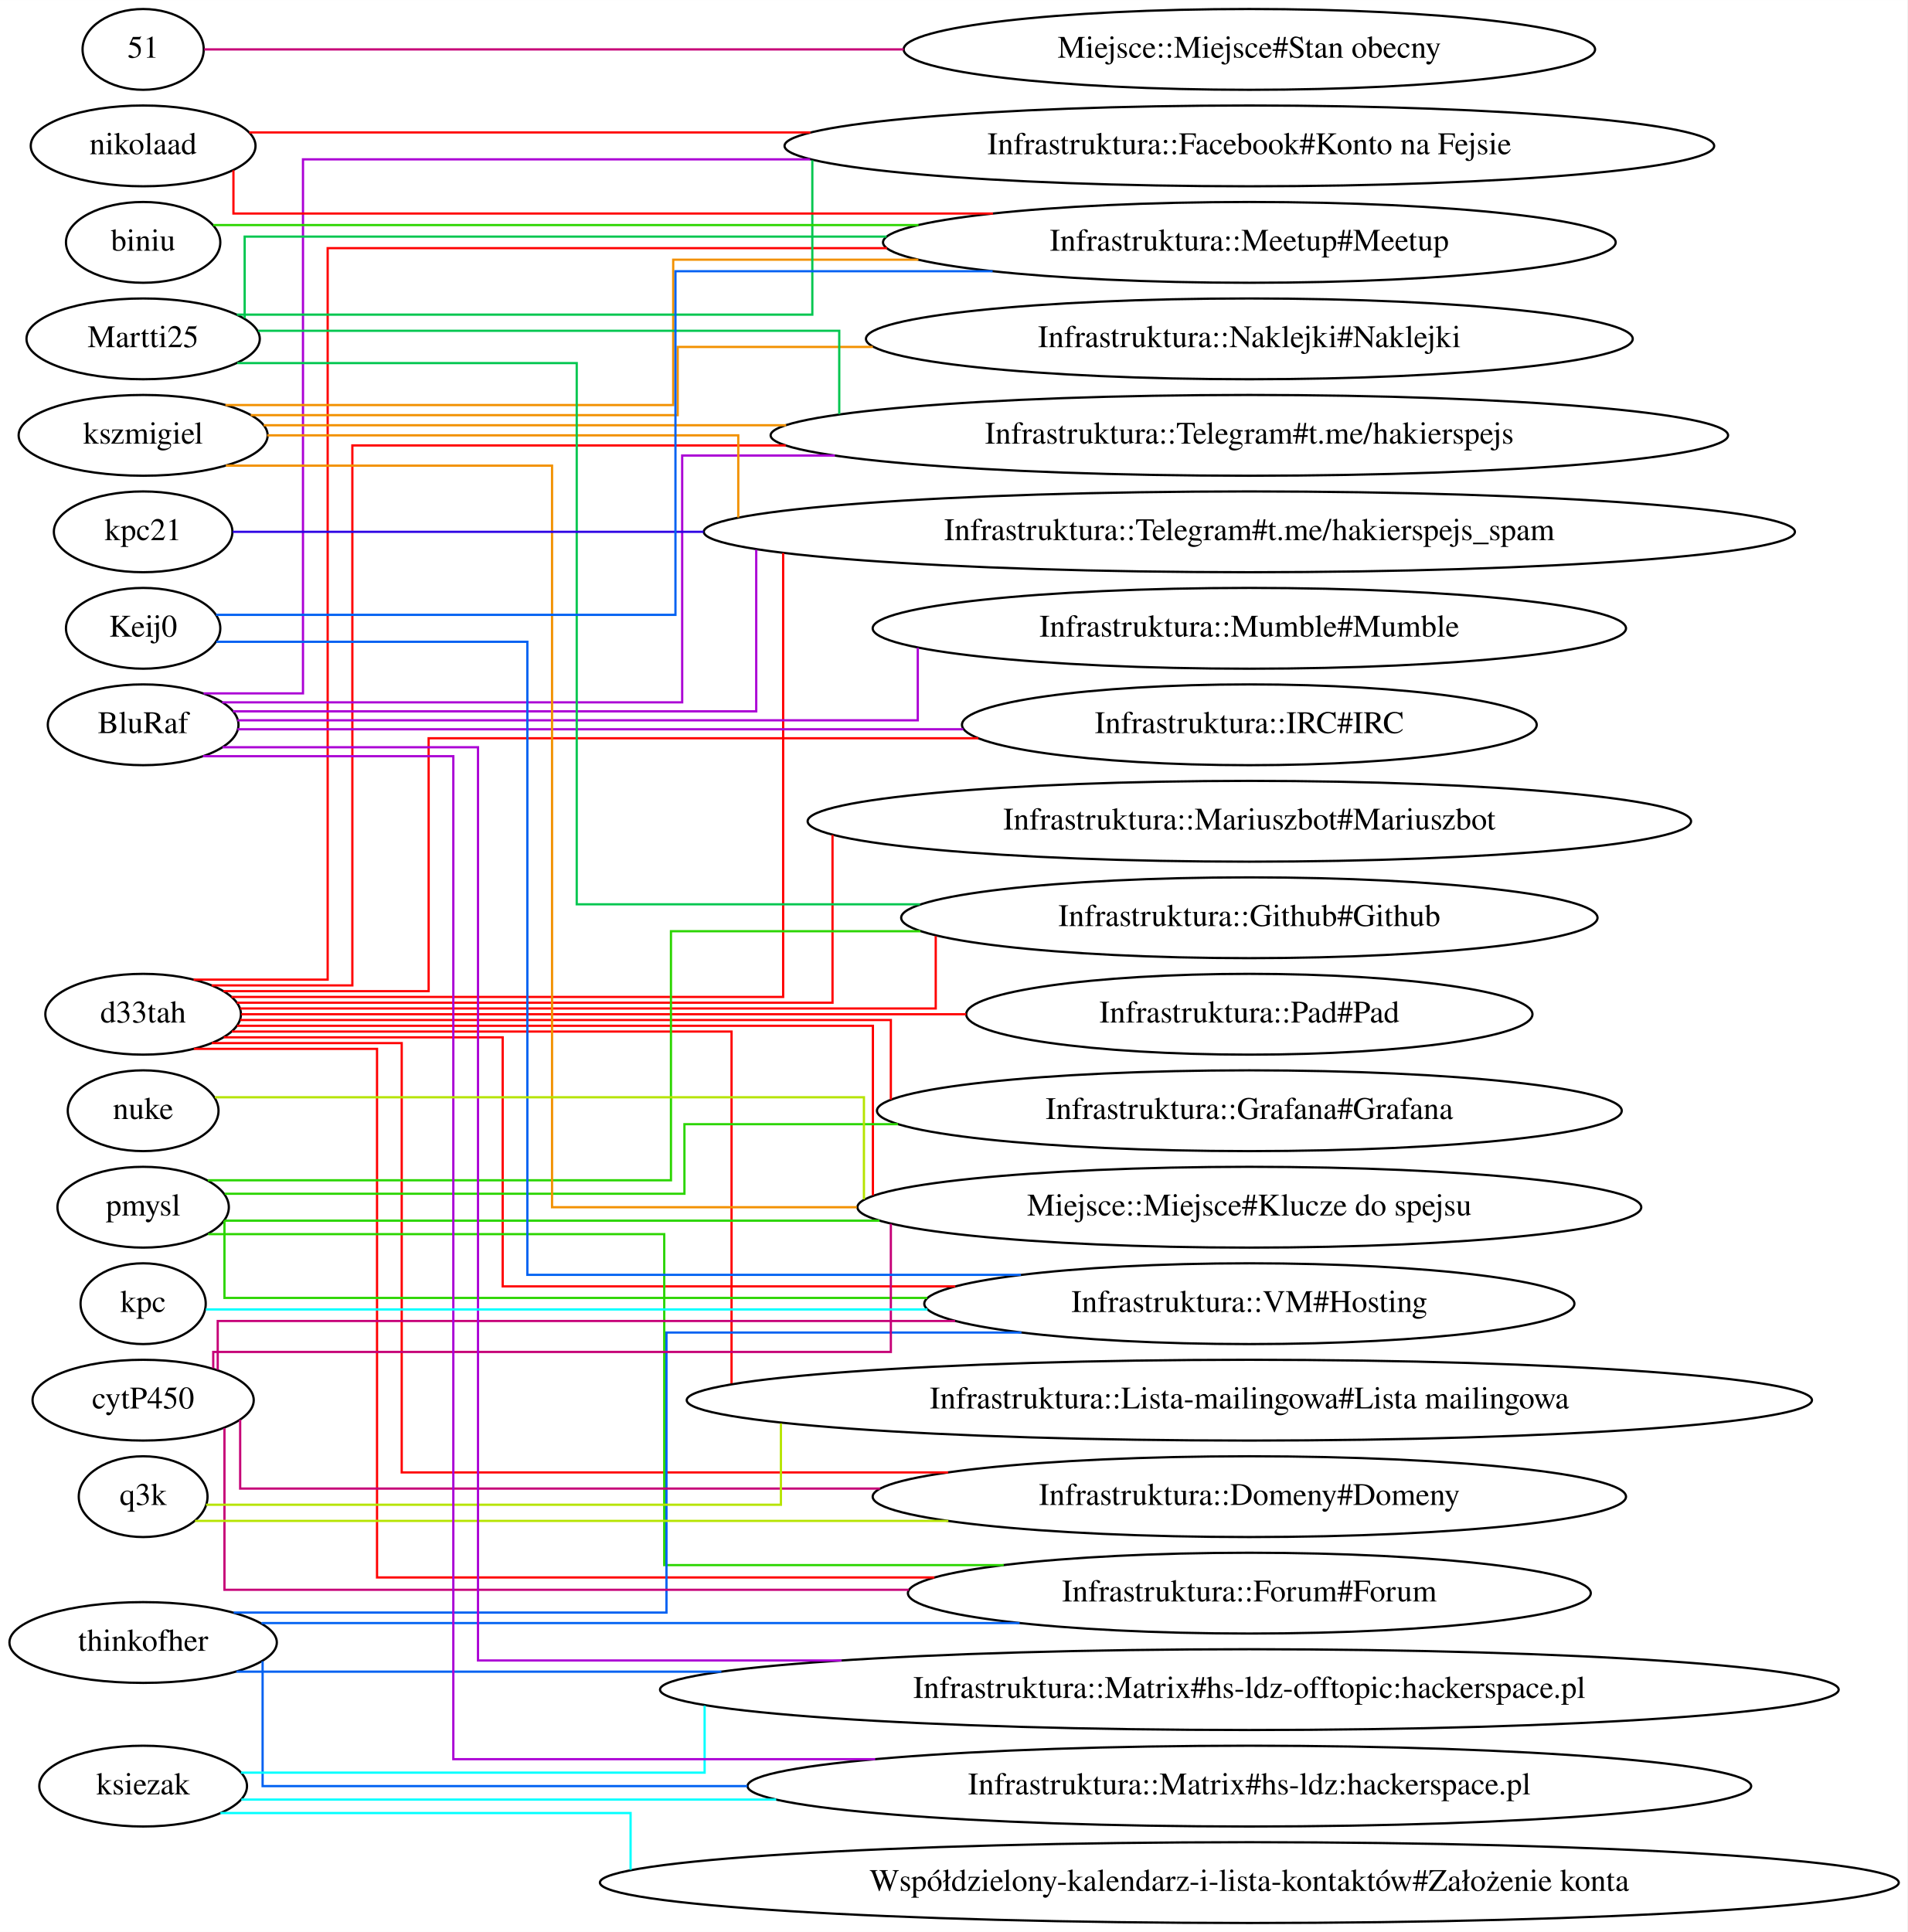
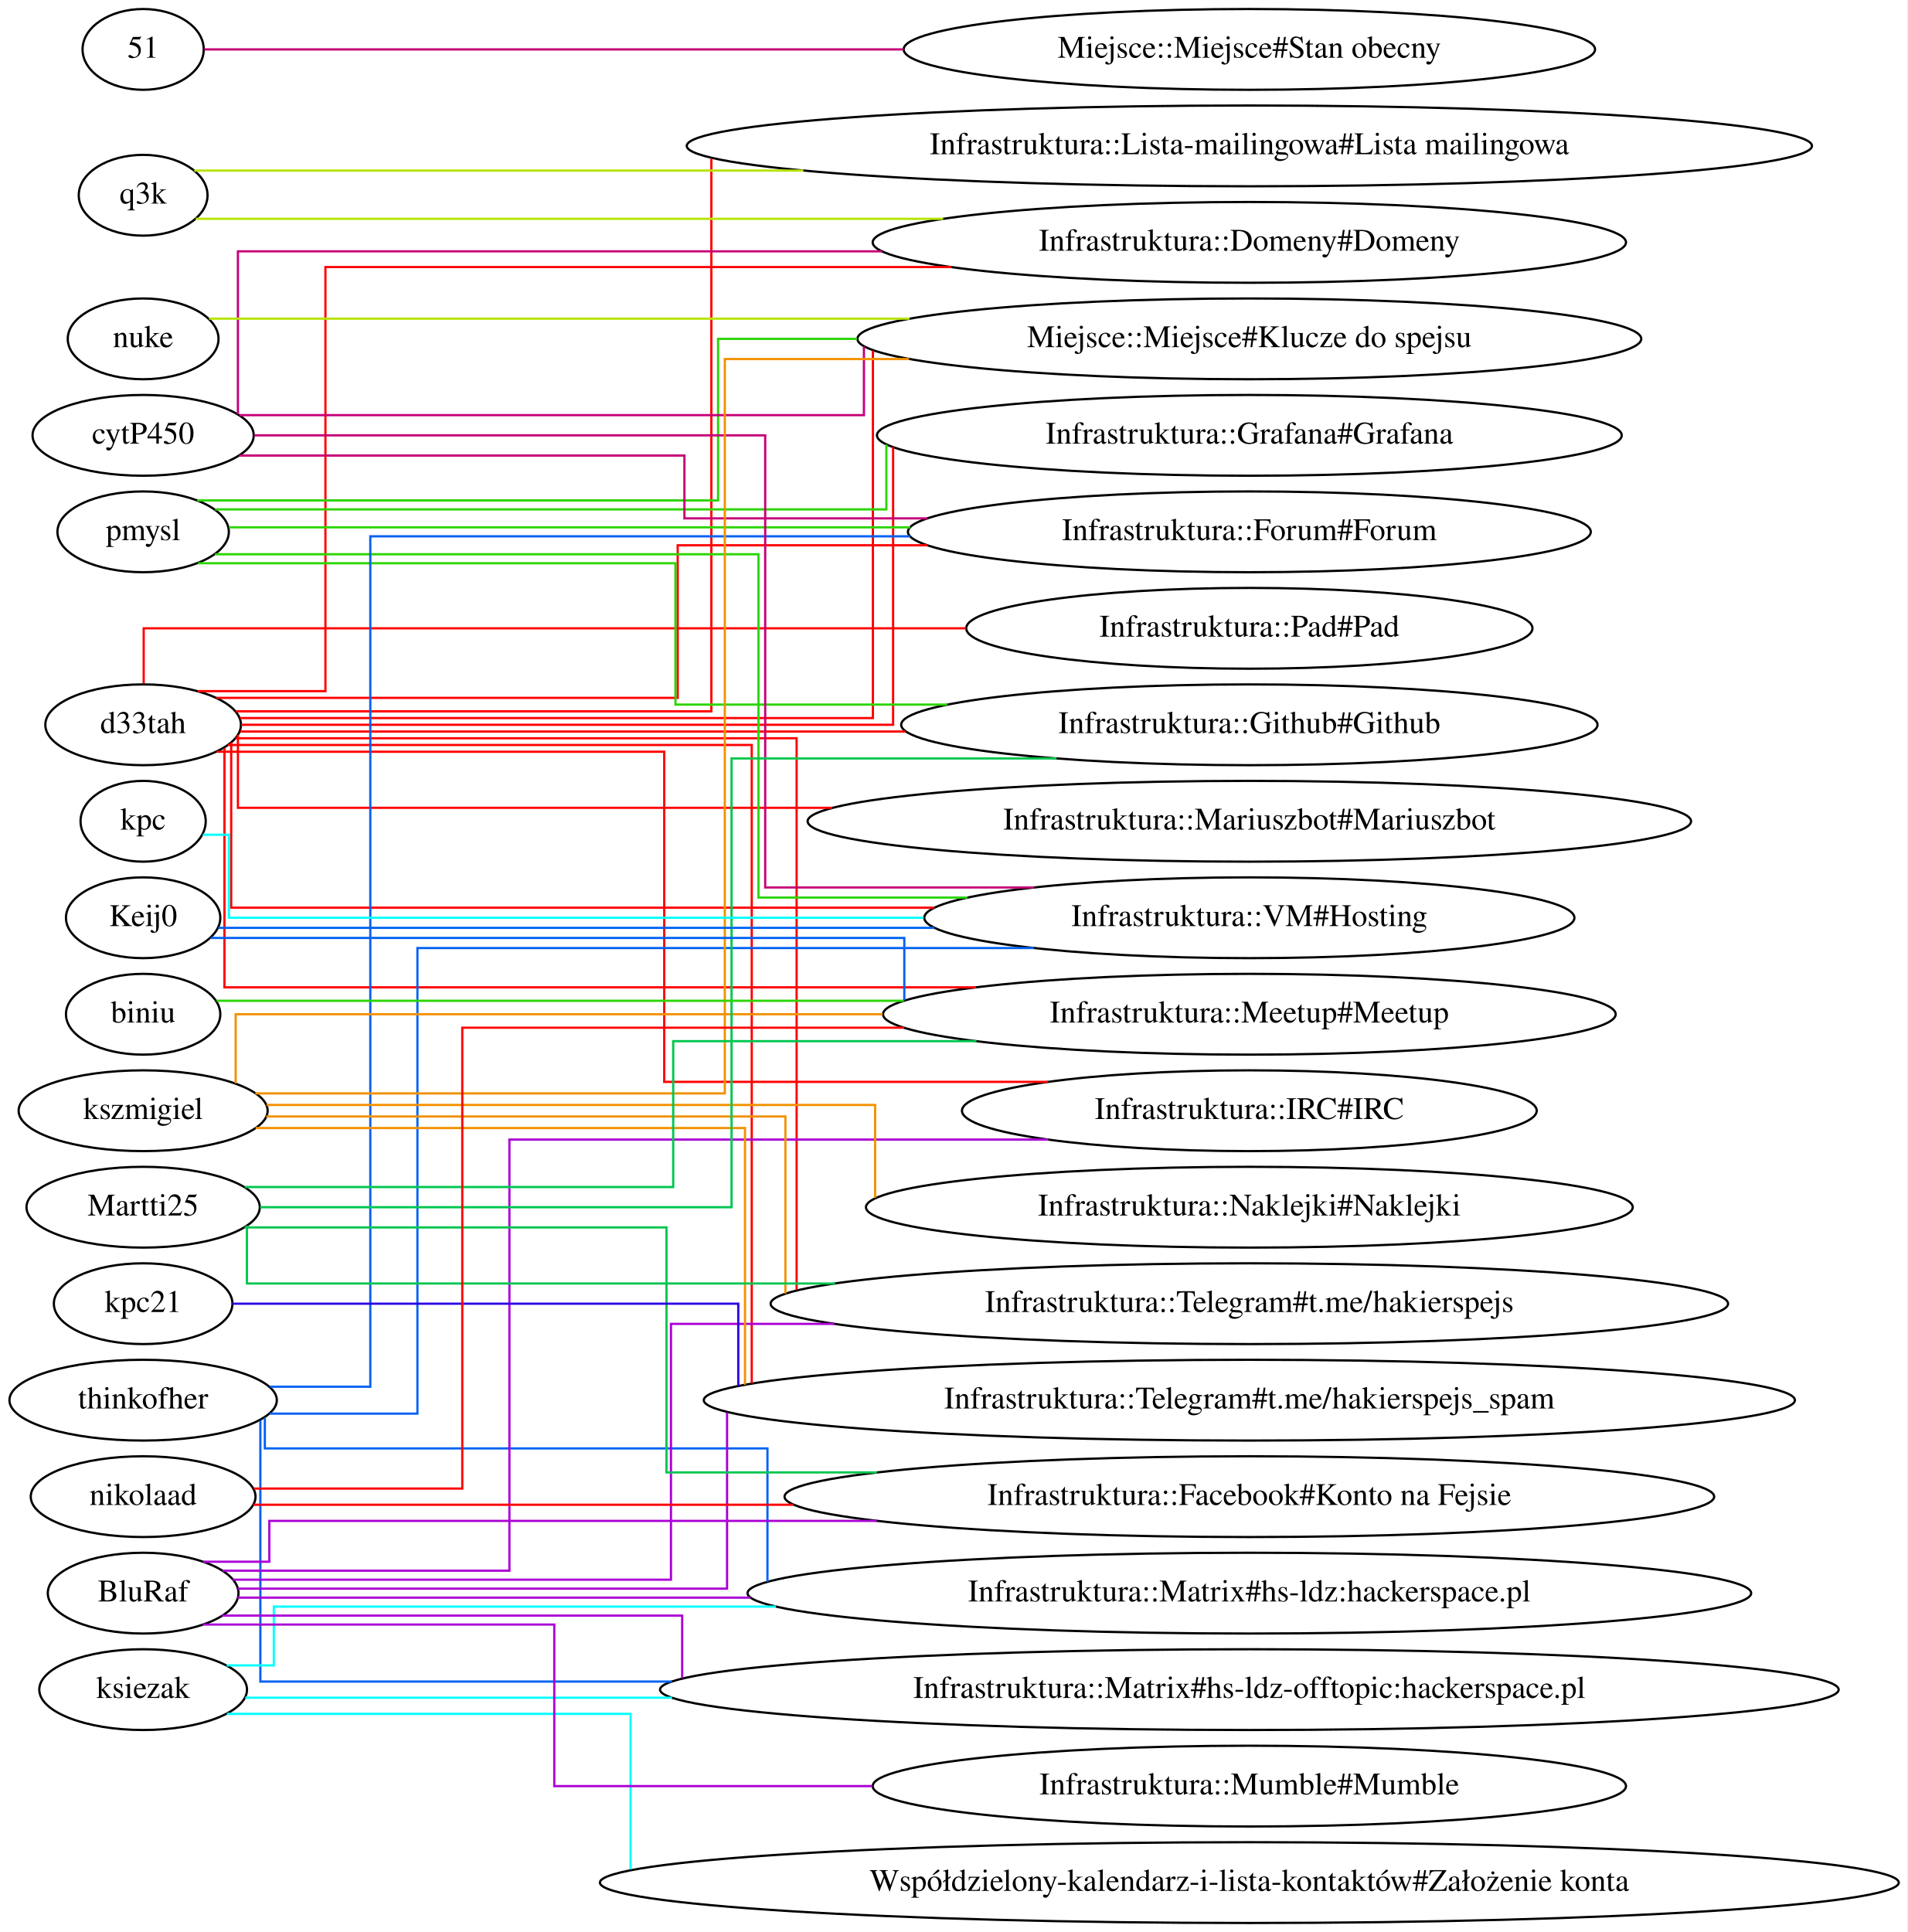
<svg xmlns="http://www.w3.org/2000/svg" width="850pt" height="861pt" viewBox="0.00 0.00 850.04 861.00">
  <g id="graph0" class="graph" transform="scale(1 1) rotate(0) translate(4 857)">
    <polygon fill="#ffffff" stroke="transparent" points="-4,4 -4,-857 846.038,-857 846.038,4 -4,4" />
    <g id="node1" class="node">
-       <ellipse fill="none" stroke="#000000" cx="59.795" cy="-405" rx="43.592" ry="18" />
-       <text text-anchor="middle" x="59.795" y="-401.3" font-family="Times,serif" font-size="14.00" fill="#000000">d33tah</text>
+       <ellipse fill="none" stroke="#000000" cx="59.795" cy="-534" rx="43.592" ry="18" />
+       <text text-anchor="middle" x="59.795" y="-530.3" font-family="Times,serif" font-size="14.00" fill="#000000">d33tah</text>
    </g>
    <g id="node2" class="node">
-       <ellipse fill="none" stroke="#000000" cx="552.814" cy="-749" rx="163.271" ry="18" />
-       <text text-anchor="middle" x="552.814" y="-745.3" font-family="Times,serif" font-size="14.00" fill="#000000">Infrastruktura::Meetup#Meetup</text>
+       <ellipse fill="none" stroke="#000000" cx="552.814" cy="-276" rx="213.362" ry="18" />
+       <text text-anchor="middle" x="552.814" y="-272.3" font-family="Times,serif" font-size="14.00" fill="#000000">Infrastruktura::Telegram#t.me/hakierspejs</text>
    </g>
    <g id="edge1" class="edge">
-       <path fill="none" stroke="#ff0000" d="M82.268,-420.429C106.619,-420.429 142.038,-420.429 142.038,-420.429 142.038,-420.429 142.038,-746.429 142.038,-746.429 142.038,-746.429 276.333,-746.429 391.349,-746.429" />
+       <path fill="none" stroke="#ff0000" d="M100.905,-528C181.186,-528 351.038,-528 351.038,-528 351.038,-528 351.038,-321.035 351.038,-282.229" />
    </g>
    <g id="node3" class="node">
-       <ellipse fill="none" stroke="#000000" cx="552.814" cy="-448" rx="155.173" ry="18" />
-       <text text-anchor="middle" x="552.814" y="-444.3" font-family="Times,serif" font-size="14.00" fill="#000000">Infrastruktura::Github#Github</text>
+       <ellipse fill="none" stroke="#000000" cx="552.814" cy="-620" rx="152.173" ry="18" />
+       <text text-anchor="middle" x="552.814" y="-616.3" font-family="Times,serif" font-size="14.00" fill="#000000">Infrastruktura::Forum#Forum</text>
    </g>
    <g id="edge2" class="edge">
-       <path fill="none" stroke="#ff0000" d="M103.109,-407.571C197.435,-407.571 413.038,-407.571 413.038,-407.571 413.038,-407.571 413.038,-428.005 413.038,-439.819" />
+       <path fill="none" stroke="#ff0000" d="M92.422,-546C157.671,-546 298.038,-546 298.038,-546 298.038,-546 298.038,-614 298.038,-614 298.038,-614 351.483,-614 409.416,-614" />
    </g>
    <g id="node4" class="node">
+       <ellipse fill="none" stroke="#000000" cx="552.814" cy="-749" rx="167.87" ry="18" />
+       <text text-anchor="middle" x="552.814" y="-745.3" font-family="Times,serif" font-size="14.00" fill="#000000">Infrastruktura::Domeny#Domeny</text>
+     </g>
+     <g id="edge3" class="edge">
+       <path fill="none" stroke="#ff0000" d="M84.17,-549C108.101,-549 141.038,-549 141.038,-549 141.038,-549 141.038,-738 141.038,-738 141.038,-738 299.634,-738 419.975,-738" />
+     </g>
+     <g id="node5" class="node">
+       <ellipse fill="none" stroke="#000000" cx="552.814" cy="-405" rx="163.271" ry="18" />
+       <text text-anchor="middle" x="552.814" y="-401.3" font-family="Times,serif" font-size="14.00" fill="#000000">Infrastruktura::Meetup#Meetup</text>
+     </g>
+     <g id="edge4" class="edge">
+       <path fill="none" stroke="#ff0000" d="M96.038,-523.617C96.038,-494.983 96.038,-417 96.038,-417 96.038,-417 295.693,-417 431.006,-417" />
+     </g>
+     <g id="node6" class="node">
+       <ellipse fill="none" stroke="#000000" cx="552.814" cy="-448" rx="144.874" ry="18" />
+       <text text-anchor="middle" x="552.814" y="-444.3" font-family="Times,serif" font-size="14.00" fill="#000000">Infrastruktura::VM#Hosting</text>
+     </g>
+     <g id="edge5" class="edge">
+       <path fill="none" stroke="#ff0000" d="M99.038,-526.185C99.038,-505.787 99.038,-452.5 99.038,-452.5 99.038,-452.5 279.075,-452.5 412.344,-452.5" />
+     </g>
+     <g id="node7" class="node">
      <ellipse fill="none" stroke="#000000" cx="552.814" cy="-491" rx="196.865" ry="18" />
      <text text-anchor="middle" x="552.814" y="-487.3" font-family="Times,serif" font-size="14.00" fill="#000000">Infrastruktura::Mariuszbot#Mariuszbot</text>
    </g>
-     <g id="edge3" class="edge">
-       <path fill="none" stroke="#ff0000" d="M101.551,-410.143C185.557,-410.143 367.038,-410.143 367.038,-410.143 367.038,-410.143 367.038,-466.118 367.038,-484.923" />
-     </g>
-     <g id="node5" class="node">
-       <ellipse fill="none" stroke="#000000" cx="552.814" cy="-620" rx="243.157" ry="18" />
-       <text text-anchor="middle" x="552.814" y="-616.3" font-family="Times,serif" font-size="14.00" fill="#000000">Infrastruktura::Telegram#t.me/hakierspejs_spam</text>
-     </g>
-     <g id="edge4" class="edge">
-       <path fill="none" stroke="#ff0000" d="M99.157,-412.714C177.407,-412.714 345.038,-412.714 345.038,-412.714 345.038,-412.714 345.038,-570.004 345.038,-610.555" />
-     </g>
-     <g id="node6" class="node">
-       <ellipse fill="none" stroke="#000000" cx="552.814" cy="-319" rx="174.669" ry="18" />
-       <text text-anchor="middle" x="552.814" y="-315.3" font-family="Times,serif" font-size="14.00" fill="#000000">Miejsce::Miejsce#Klucze do spejsu</text>
-     </g>
-     <g id="edge5" class="edge">
-       <path fill="none" stroke="#ff0000" d="M101.649,-399.857C189.492,-399.857 385.038,-399.857 385.038,-399.857 385.038,-399.857 385.038,-342.294 385.038,-324.305" />
-     </g>
-     <g id="node7" class="node">
-       <ellipse fill="none" stroke="#000000" cx="552.814" cy="-276" rx="144.874" ry="18" />
-       <text text-anchor="middle" x="552.814" y="-272.3" font-family="Times,serif" font-size="14.00" fill="#000000">Infrastruktura::VM#Hosting</text>
-     </g>
    <g id="edge6" class="edge">
-       <path fill="none" stroke="#ff0000" d="M95.756,-394.714C143.001,-394.714 220.038,-394.714 220.038,-394.714 220.038,-394.714 220.038,-283.714 220.038,-283.714 220.038,-283.714 328.647,-283.714 421.77,-283.714" />
+       <path fill="none" stroke="#ff0000" d="M102.038,-529.463C102.038,-519.583 102.038,-497 102.038,-497 102.038,-497 242.692,-497 366.863,-497" />
    </g>
    <g id="node8" class="node">
-       <ellipse fill="none" stroke="#000000" cx="552.814" cy="-147" rx="152.173" ry="18" />
-       <text text-anchor="middle" x="552.814" y="-143.3" font-family="Times,serif" font-size="14.00" fill="#000000">Infrastruktura::Forum#Forum</text>
+       <ellipse fill="none" stroke="#000000" cx="552.814" cy="-577" rx="126.178" ry="18" />
+       <text text-anchor="middle" x="552.814" y="-573.3" font-family="Times,serif" font-size="14.00" fill="#000000">Infrastruktura::Pad#Pad</text>
    </g>
    <g id="edge7" class="edge">
-       <path fill="none" stroke="#ff0000" d="M82.414,-389.571C113.073,-389.571 164.038,-389.571 164.038,-389.571 164.038,-389.571 164.038,-154 164.038,-154 164.038,-154 301.097,-154 412.457,-154" />
+       <path fill="none" stroke="#ff0000" d="M60.038,-552.485C60.038,-564.14 60.038,-577 60.038,-577 60.038,-577 280.549,-577 426.552,-577" />
    </g>
    <g id="node9" class="node">
-       <ellipse fill="none" stroke="#000000" cx="552.814" cy="-233" rx="250.756" ry="18" />
-       <text text-anchor="middle" x="552.814" y="-229.3" font-family="Times,serif" font-size="14.00" fill="#000000">Infrastruktura::Lista-mailingowa#Lista mailingowa</text>
+       <ellipse fill="none" stroke="#000000" cx="552.814" cy="-792" rx="250.756" ry="18" />
+       <text text-anchor="middle" x="552.814" y="-788.3" font-family="Times,serif" font-size="14.00" fill="#000000">Infrastruktura::Lista-mailingowa#Lista mailingowa</text>
    </g>
    <g id="edge8" class="edge">
-       <path fill="none" stroke="#ff0000" d="M99.339,-397.286C172.599,-397.286 322.038,-397.286 322.038,-397.286 322.038,-397.286 322.038,-272.625 322.038,-240.486" />
+       <path fill="none" stroke="#ff0000" d="M101.046,-540C172.806,-540 313.038,-540 313.038,-540 313.038,-540 313.038,-748.753 313.038,-786.263" />
    </g>
    <g id="node10" class="node">
-       <ellipse fill="none" stroke="#000000" cx="552.814" cy="-190" rx="167.87" ry="18" />
-       <text text-anchor="middle" x="552.814" y="-186.3" font-family="Times,serif" font-size="14.00" fill="#000000">Infrastruktura::Domeny#Domeny</text>
+       <ellipse fill="none" stroke="#000000" cx="552.814" cy="-663" rx="165.971" ry="18" />
+       <text text-anchor="middle" x="552.814" y="-659.3" font-family="Times,serif" font-size="14.00" fill="#000000">Infrastruktura::Grafana#Grafana</text>
    </g>
    <g id="edge9" class="edge">
-       <path fill="none" stroke="#ff0000" d="M90.375,-392.143C124.517,-392.143 175.038,-392.143 175.038,-392.143 175.038,-392.143 175.038,-200.8 175.038,-200.8 175.038,-200.8 309.977,-200.8 418.56,-200.8" />
+       <path fill="none" stroke="#ff0000" d="M103.491,-534C194.092,-534 394.038,-534 394.038,-534 394.038,-534 394.038,-633.649 394.038,-657.783" />
    </g>
    <g id="node11" class="node">
-       <ellipse fill="none" stroke="#000000" cx="552.814" cy="-534" rx="128.077" ry="18" />
-       <text text-anchor="middle" x="552.814" y="-530.3" font-family="Times,serif" font-size="14.00" fill="#000000">Infrastruktura::IRC#IRC</text>
+       <ellipse fill="none" stroke="#000000" cx="552.814" cy="-362" rx="128.077" ry="18" />
+       <text text-anchor="middle" x="552.814" y="-358.3" font-family="Times,serif" font-size="14.00" fill="#000000">Infrastruktura::IRC#IRC</text>
    </g>
    <g id="edge10" class="edge">
-       <path fill="none" stroke="#ff0000" d="M95.578,-415.286C133.213,-415.286 187.038,-415.286 187.038,-415.286 187.038,-415.286 187.038,-528 187.038,-528 187.038,-528 325.489,-528 432.031,-528" />
+       <path fill="none" stroke="#ff0000" d="M92.577,-522C156.595,-522 292.038,-522 292.038,-522 292.038,-522 292.038,-374.857 292.038,-374.857 292.038,-374.857 387.636,-374.857 463.07,-374.857" />
    </g>
    <g id="node12" class="node">
-       <ellipse fill="none" stroke="#000000" cx="552.814" cy="-362" rx="165.971" ry="18" />
-       <text text-anchor="middle" x="552.814" y="-358.3" font-family="Times,serif" font-size="14.00" fill="#000000">Infrastruktura::Grafana#Grafana</text>
+       <ellipse fill="none" stroke="#000000" cx="552.814" cy="-233" rx="243.157" ry="18" />
+       <text text-anchor="middle" x="552.814" y="-229.3" font-family="Times,serif" font-size="14.00" fill="#000000">Infrastruktura::Telegram#t.me/hakierspejs_spam</text>
    </g>
    <g id="edge11" class="edge">
-       <path fill="none" stroke="#ff0000" d="M103.019,-402.429C193.186,-402.429 393.038,-402.429 393.038,-402.429 393.038,-402.429 393.038,-377.753 393.038,-366.957" />
+       <path fill="none" stroke="#ff0000" d="M97.51,-525C172.04,-525 331.038,-525 331.038,-525 331.038,-525 331.038,-286.216 331.038,-240.512" />
    </g>
    <g id="node13" class="node">
-       <ellipse fill="none" stroke="#000000" cx="552.814" cy="-663" rx="213.362" ry="18" />
-       <text text-anchor="middle" x="552.814" y="-659.3" font-family="Times,serif" font-size="14.00" fill="#000000">Infrastruktura::Telegram#t.me/hakierspejs</text>
+       <ellipse fill="none" stroke="#000000" cx="552.814" cy="-534" rx="155.173" ry="18" />
+       <text text-anchor="middle" x="552.814" y="-530.3" font-family="Times,serif" font-size="14.00" fill="#000000">Infrastruktura::Github#Github</text>
    </g>
    <g id="edge12" class="edge">
-       <path fill="none" stroke="#ff0000" d="M90.326,-417.857C117.52,-417.857 153.038,-417.857 153.038,-417.857 153.038,-417.857 153.038,-658.5 153.038,-658.5 153.038,-658.5 248.543,-658.5 346.192,-658.5" />
+       <path fill="none" stroke="#ff0000" d="M103.115,-531C168.79,-531 296.773,-531 399.466,-531" />
    </g>
    <g id="node14" class="node">
-       <ellipse fill="none" stroke="#000000" cx="552.814" cy="-405" rx="126.178" ry="18" />
-       <text text-anchor="middle" x="552.814" y="-401.3" font-family="Times,serif" font-size="14.00" fill="#000000">Infrastruktura::Pad#Pad</text>
+       <ellipse fill="none" stroke="#000000" cx="552.814" cy="-706" rx="174.669" ry="18" />
+       <text text-anchor="middle" x="552.814" y="-702.3" font-family="Times,serif" font-size="14.00" fill="#000000">Miejsce::Miejsce#Klucze do spejsu</text>
    </g>
    <g id="edge13" class="edge">
-       <path fill="none" stroke="#ff0000" d="M103.547,-405C175.307,-405 320.617,-405 426.612,-405" />
+       <path fill="none" stroke="#ff0000" d="M102.984,-537C191.457,-537 385.038,-537 385.038,-537 385.038,-537 385.038,-672.231 385.038,-700.757" />
    </g>
    <g id="node15" class="node">
-       <ellipse fill="none" stroke="#000000" cx="59.795" cy="-319" rx="38.194" ry="18" />
-       <text text-anchor="middle" x="59.795" y="-315.3" font-family="Times,serif" font-size="14.00" fill="#000000">pmysl</text>
+       <ellipse fill="none" stroke="#000000" cx="59.795" cy="-620" rx="38.194" ry="18" />
+       <text text-anchor="middle" x="59.795" y="-616.3" font-family="Times,serif" font-size="14.00" fill="#000000">pmysl</text>
    </g>
    <g id="edge14" class="edge">
-       <path fill="none" stroke="#2bd500" d="M88.64,-331C151.457,-331 295.038,-331 295.038,-331 295.038,-331 295.038,-442 295.038,-442 295.038,-442 348.193,-442 406.228,-442" />
+       <path fill="none" stroke="#2bd500" d="M98.071,-622C162.494,-622 295.913,-622 401.658,-622" />
    </g>
    <g id="edge15" class="edge">
-       <path fill="none" stroke="#2bd500" d="M96.048,-313C156.979,-313 283.509,-313 387.976,-313" />
+       <path fill="none" stroke="#2bd500" d="M91.791,-610C164.133,-610 334.038,-610 334.038,-610 334.038,-610 334.038,-457 334.038,-457 334.038,-457 378.379,-457 427.136,-457" />
    </g>
    <g id="edge16" class="edge">
-       <path fill="none" stroke="#2bd500" d="M96.038,-313.035C96.038,-301.789 96.038,-278.571 96.038,-278.571 96.038,-278.571 275.303,-278.571 409.227,-278.571" />
+       <path fill="none" stroke="#2bd500" d="M91.857,-630C174.986,-630 391.038,-630 391.038,-630 391.038,-630 391.038,-650.142 391.038,-658.954" />
    </g>
    <g id="edge17" class="edge">
-       <path fill="none" stroke="#2bd500" d="M88.739,-307C150.996,-307 292.038,-307 292.038,-307 292.038,-307 292.038,-159.5 292.038,-159.5 292.038,-159.5 371.991,-159.5 443.355,-159.5" />
+       <path fill="none" stroke="#2bd500" d="M84.29,-606C144.906,-606 297.038,-606 297.038,-606 297.038,-606 297.038,-543 297.038,-543 297.038,-543 356.565,-543 418.185,-543" />
    </g>
    <g id="edge18" class="edge">
-       <path fill="none" stroke="#2bd500" d="M96.172,-325C163.566,-325 301.038,-325 301.038,-325 301.038,-325 301.038,-356 301.038,-356 301.038,-356 345.023,-356 396.224,-356" />
+       <path fill="none" stroke="#2bd500" d="M83.901,-634C147.69,-634 316.038,-634 316.038,-634 316.038,-634 316.038,-706 316.038,-706 316.038,-706 342.604,-706 377.939,-706" />
    </g>
    <g id="node16" class="node">
-       <ellipse fill="none" stroke="#000000" cx="59.795" cy="-125" rx="59.59" ry="18" />
-       <text text-anchor="middle" x="59.795" y="-121.3" font-family="Times,serif" font-size="14.00" fill="#000000">thinkofher</text>
+       <ellipse fill="none" stroke="#000000" cx="59.795" cy="-233" rx="59.59" ry="18" />
+       <text text-anchor="middle" x="59.795" y="-229.3" font-family="Times,serif" font-size="14.00" fill="#000000">thinkofher</text>
+     </g>
+     <g id="edge20" class="edge">
+       <path fill="none" stroke="#0061f2" d="M116.337,-239C139.528,-239 161.038,-239 161.038,-239 161.038,-239 161.038,-618 161.038,-618 161.038,-618 291.318,-618 401.623,-618" />
    </g>
    <g id="edge19" class="edge">
-       <path fill="none" stroke="#0061f2" d="M100.156,-138.333C166.914,-138.333 293.038,-138.333 293.038,-138.333 293.038,-138.333 293.038,-263.143 293.038,-263.143 293.038,-263.143 378.402,-263.143 451.262,-263.143" />
-     </g>
-     <g id="edge20" class="edge">
-       <path fill="none" stroke="#0061f2" d="M112.556,-133.667C192.917,-133.667 347.486,-133.667 450.407,-133.667" />
+       <path fill="none" stroke="#0061f2" d="M116.265,-227C148.295,-227 182.038,-227 182.038,-227 182.038,-227 182.038,-434.5 182.038,-434.5 182.038,-434.5 346.988,-434.5 456.848,-434.5" />
    </g>
    <g id="node17" class="node">
      <ellipse fill="none" stroke="#000000" cx="552.814" cy="-104" rx="262.653" ry="18" />
      <text text-anchor="middle" x="552.814" y="-100.3" font-family="Times,serif" font-size="14.00" fill="#000000">Infrastruktura::Matrix#hs-ldz-offtopic:hackerspace.pl</text>
    </g>
    <g id="edge21" class="edge">
-       <path fill="none" stroke="#0061f2" d="M101.404,-112C150.098,-112 234.654,-112 317.517,-112" />
+       <path fill="none" stroke="#0061f2" d="M112.038,-223.982C112.038,-195.228 112.038,-107.6 112.038,-107.6 112.038,-107.6 198.871,-107.6 295.456,-107.6" />
    </g>
    <g id="node18" class="node">
-       <ellipse fill="none" stroke="#000000" cx="552.814" cy="-61" rx="223.66" ry="18" />
-       <text text-anchor="middle" x="552.814" y="-57.3" font-family="Times,serif" font-size="14.00" fill="#000000">Infrastruktura::Matrix#hs-ldz:hackerspace.pl</text>
+       <ellipse fill="none" stroke="#000000" cx="552.814" cy="-147" rx="223.66" ry="18" />
+       <text text-anchor="middle" x="552.814" y="-143.3" font-family="Times,serif" font-size="14.00" fill="#000000">Infrastruktura::Matrix#hs-ldz:hackerspace.pl</text>
    </g>
    <g id="edge22" class="edge">
-       <path fill="none" stroke="#0061f2" d="M113.038,-116.633C113.038,-99.285 113.038,-61 113.038,-61 113.038,-61 220.42,-61 329.061,-61" />
+       <path fill="none" stroke="#0061f2" d="M114.038,-225.238C114.038,-219.08 114.038,-211.5 114.038,-211.5 114.038,-211.5 338.038,-211.5 338.038,-211.5 338.038,-211.5 338.038,-167.267 338.038,-152.061" />
    </g>
    <g id="node19" class="node">
-       <ellipse fill="none" stroke="#000000" cx="59.795" cy="-233" rx="49.291" ry="18" />
-       <text text-anchor="middle" x="59.795" y="-229.3" font-family="Times,serif" font-size="14.00" fill="#000000">cytP450</text>
+       <ellipse fill="none" stroke="#000000" cx="59.795" cy="-663" rx="49.291" ry="18" />
+       <text text-anchor="middle" x="59.795" y="-659.3" font-family="Times,serif" font-size="14.00" fill="#000000">cytP450</text>
+     </g>
+     <g id="edge24" class="edge">
+       <path fill="none" stroke="#c60077" d="M102.646,-654C171.97,-654 301.038,-654 301.038,-654 301.038,-654 301.038,-626 301.038,-626 301.038,-626 352.733,-626 409.275,-626" />
+     </g>
+     <g id="edge25" class="edge">
+       <path fill="none" stroke="#c60077" d="M102.038,-672.406C102.038,-693.945 102.038,-745 102.038,-745 102.038,-745 260.171,-745 389.117,-745" />
    </g>
    <g id="edge23" class="edge">
-       <path fill="none" stroke="#c60077" d="M91.038,-247.221C91.038,-251.219 91.038,-254.5 91.038,-254.5 91.038,-254.5 393.038,-254.5 393.038,-254.5 393.038,-254.5 393.038,-294.659 393.038,-311.601" />
-     </g>
-     <g id="edge24" class="edge">
-       <path fill="none" stroke="#c60077" d="M93.038,-246.542C93.038,-256.492 93.038,-268.286 93.038,-268.286 93.038,-268.286 285.779,-268.286 421.676,-268.286" />
-     </g>
-     <g id="edge25" class="edge">
-       <path fill="none" stroke="#c60077" d="M96.038,-220.532C96.038,-197.027 96.038,-148.5 96.038,-148.5 96.038,-148.5 268.111,-148.5 401.031,-148.5" />
+       <path fill="none" stroke="#c60077" d="M109.36,-663C189.105,-663 337.038,-663 337.038,-663 337.038,-663 337.038,-461.5 337.038,-461.5 337.038,-461.5 399.286,-461.5 456.915,-461.5" />
    </g>
    <g id="edge26" class="edge">
-       <path fill="none" stroke="#c60077" d="M103.038,-224.256C103.038,-212.648 103.038,-193.6 103.038,-193.6 103.038,-193.6 259.781,-193.6 388.207,-193.6" />
+       <path fill="none" stroke="#c60077" d="M102.786,-672C190.322,-672 381.038,-672 381.038,-672 381.038,-672 381.038,-694.016 381.038,-702.616" />
    </g>
    <g id="node20" class="node">
-       <ellipse fill="none" stroke="#000000" cx="59.795" cy="-190" rx="28.695" ry="18" />
-       <text text-anchor="middle" x="59.795" y="-186.3" font-family="Times,serif" font-size="14.00" fill="#000000">q3k</text>
+       <ellipse fill="none" stroke="#000000" cx="59.795" cy="-770" rx="28.695" ry="18" />
+       <text text-anchor="middle" x="59.795" y="-766.3" font-family="Times,serif" font-size="14.00" fill="#000000">q3k</text>
+     </g>
+     <g id="edge28" class="edge">
+       <path fill="none" stroke="#b6e400" d="M83.242,-759.5C142.135,-759.5 299.881,-759.5 416.367,-759.5" />
    </g>
    <g id="edge27" class="edge">
-       <path fill="none" stroke="#b6e400" d="M87.827,-186.4C159.537,-186.4 344.038,-186.4 344.038,-186.4 344.038,-186.4 344.038,-208.929 344.038,-222.658" />
-     </g>
-     <g id="edge28" class="edge">
-       <path fill="none" stroke="#b6e400" d="M82.913,-179.2C141.929,-179.2 301.742,-179.2 418.659,-179.2" />
+       <path fill="none" stroke="#b6e400" d="M82.585,-781C131.066,-781 248.623,-781 354.06,-781" />
    </g>
    <g id="node21" class="node">
-       <ellipse fill="none" stroke="#000000" cx="59.795" cy="-61" rx="46.292" ry="18" />
-       <text text-anchor="middle" x="59.795" y="-57.3" font-family="Times,serif" font-size="14.00" fill="#000000">ksiezak</text>
+       <ellipse fill="none" stroke="#000000" cx="59.795" cy="-104" rx="46.292" ry="18" />
+       <text text-anchor="middle" x="59.795" y="-100.3" font-family="Times,serif" font-size="14.00" fill="#000000">ksiezak</text>
    </g>
    <g id="edge30" class="edge">
-       <path fill="none" stroke="#00ffff" d="M103.384,-67C175.08,-67 310.038,-67 310.038,-67 310.038,-67 310.038,-86.114 310.038,-96.866" />
+       <path fill="none" stroke="#00ffff" d="M105.293,-100.4C150.049,-100.4 222.159,-100.4 295.542,-100.4" />
    </g>
    <g id="edge31" class="edge">
-       <path fill="none" stroke="#00ffff" d="M103.547,-55C157.455,-55 252.872,-55 341.946,-55" />
+       <path fill="none" stroke="#00ffff" d="M97.011,-114.8C108.426,-114.8 118.038,-114.8 118.038,-114.8 118.038,-114.8 118.038,-141 118.038,-141 118.038,-141 231.019,-141 341.794,-141" />
    </g>
    <g id="node22" class="node">
      <ellipse fill="none" stroke="#000000" cx="552.814" cy="-18" rx="289.449" ry="18" />
      <text text-anchor="middle" x="552.814" y="-14.3" font-family="Times,serif" font-size="14.00" fill="#000000">Współdzielony-kalendarz-i-lista-kontaktów#Założenie konta</text>
    </g>
    <g id="edge29" class="edge">
-       <path fill="none" stroke="#00ffff" d="M94.218,-49C155.474,-49 277.038,-49 277.038,-49 277.038,-49 277.038,-32.635 277.038,-23.686" />
+       <path fill="none" stroke="#00ffff" d="M97.14,-93.2C159.253,-93.2 277.038,-93.2 277.038,-93.2 277.038,-93.2 277.038,-41.629 277.038,-23.901" />
    </g>
    <g id="node23" class="node">
-       <ellipse fill="none" stroke="#000000" cx="59.795" cy="-534" rx="42.494" ry="18" />
-       <text text-anchor="middle" x="59.795" y="-530.3" font-family="Times,serif" font-size="14.00" fill="#000000">BluRaf</text>
+       <ellipse fill="none" stroke="#000000" cx="59.795" cy="-147" rx="42.494" ry="18" />
+       <text text-anchor="middle" x="59.795" y="-143.3" font-family="Times,serif" font-size="14.00" fill="#000000">BluRaf</text>
    </g>
    <g id="edge32" class="edge">
-       <path fill="none" stroke="#ab00d5" d="M99.819,-540C175.715,-540 333.038,-540 333.038,-540 333.038,-540 333.038,-591.802 333.038,-612.037" />
+       <path fill="none" stroke="#ab00d5" d="M99.701,-153C166.816,-153 295.038,-153 295.038,-153 295.038,-153 295.038,-267 295.038,-267 295.038,-267 326.721,-267 367.873,-267" />
+     </g>
+     <g id="edge35" class="edge">
+       <path fill="none" stroke="#ab00d5" d="M95.216,-157C143.227,-157 223.038,-157 223.038,-157 223.038,-157 223.038,-349.143 223.038,-349.143 223.038,-349.143 365.484,-349.143 463.137,-349.143" />
+     </g>
+     <g id="edge34" class="edge">
+       <path fill="none" stroke="#ab00d5" d="M101.897,-149C175.551,-149 320.038,-149 320.038,-149 320.038,-149 320.038,-208.801 320.038,-227.488" />
    </g>
    <g id="edge33" class="edge">
-       <path fill="none" stroke="#ab00d5" d="M101.829,-532C172.678,-532 318.576,-532 425.311,-532" />
+       <path fill="none" stroke="#ab00d5" d="M94.985,-137C161.715,-137 300.038,-137 300.038,-137 300.038,-137 300.038,-118.438 300.038,-109.156" />
+     </g>
+     <g id="edge37" class="edge">
+       <path fill="none" stroke="#ab00d5" d="M101.829,-145C153.117,-145 243.735,-145 330.354,-145" />
+     </g>
+     <g id="node24" class="node">
+       <ellipse fill="none" stroke="#000000" cx="552.814" cy="-190" rx="207.163" ry="18" />
+       <text text-anchor="middle" x="552.814" y="-186.3" font-family="Times,serif" font-size="14.00" fill="#000000">Infrastruktura::Facebook#Konto na Fejsie</text>
    </g>
    <g id="edge36" class="edge">
-       <path fill="none" stroke="#ab00d5" d="M94.985,-544C161.715,-544 300.038,-544 300.038,-544 300.038,-544 300.038,-654 300.038,-654 300.038,-654 329.4,-654 368.11,-654" />
-     </g>
-     <g id="edge37" class="edge">
-       <path fill="none" stroke="#ab00d5" d="M95.163,-524C139.297,-524 209.038,-524 209.038,-524 209.038,-524 209.038,-117 209.038,-117 209.038,-117 288.56,-117 371.111,-117" />
+       <path fill="none" stroke="#ab00d5" d="M86.599,-161C101.085,-161 116.038,-161 116.038,-161 116.038,-161 116.038,-179.2 116.038,-179.2 116.038,-179.2 263.257,-179.2 386.753,-179.2" />
+     </g>
+     <g id="node25" class="node">
+       <ellipse fill="none" stroke="#000000" cx="552.814" cy="-61" rx="167.87" ry="18" />
+       <text text-anchor="middle" x="552.814" y="-57.3" font-family="Times,serif" font-size="14.00" fill="#000000">Infrastruktura::Mumble#Mumble</text>
    </g>
    <g id="edge38" class="edge">
-       <path fill="none" stroke="#ab00d5" d="M86.449,-520C126.621,-520 198.038,-520 198.038,-520 198.038,-520 198.038,-73 198.038,-73 198.038,-73 293.977,-73 386.074,-73" />
-     </g>
-     <g id="node24" class="node">
-       <ellipse fill="none" stroke="#000000" cx="552.814" cy="-577" rx="167.87" ry="18" />
-       <text text-anchor="middle" x="552.814" y="-573.3" font-family="Times,serif" font-size="14.00" fill="#000000">Infrastruktura::Mumble#Mumble</text>
-     </g>
-     <g id="edge34" class="edge">
-       <path fill="none" stroke="#ab00d5" d="M101.783,-536C193.791,-536 405.038,-536 405.038,-536 405.038,-536 405.038,-556.27 405.038,-568.305" />
-     </g>
-     <g id="node25" class="node">
-       <ellipse fill="none" stroke="#000000" cx="552.814" cy="-792" rx="207.163" ry="18" />
-       <text text-anchor="middle" x="552.814" y="-788.3" font-family="Times,serif" font-size="14.00" fill="#000000">Infrastruktura::Facebook#Konto na Fejsie</text>
-     </g>
-     <g id="edge35" class="edge">
-       <path fill="none" stroke="#ab00d5" d="M86.729,-548C106.904,-548 131.038,-548 131.038,-548 131.038,-548 131.038,-786 131.038,-786 131.038,-786 246.815,-786 357.051,-786" />
+       <path fill="none" stroke="#ab00d5" d="M86.44,-133C137.262,-133 243.038,-133 243.038,-133 243.038,-133 243.038,-61 243.038,-61 243.038,-61 311.957,-61 384.781,-61" />
    </g>
    <g id="node26" class="node">
-       <ellipse fill="none" stroke="#000000" cx="59.795" cy="-663" rx="55.491" ry="18" />
-       <text text-anchor="middle" x="59.795" y="-659.3" font-family="Times,serif" font-size="14.00" fill="#000000">kszmigiel</text>
+       <ellipse fill="none" stroke="#000000" cx="59.795" cy="-362" rx="55.491" ry="18" />
+       <text text-anchor="middle" x="59.795" y="-358.3" font-family="Times,serif" font-size="14.00" fill="#000000">kszmigiel</text>
    </g>
    <g id="edge39" class="edge">
-       <path fill="none" stroke="#f29100" d="M96.448,-676.5C162.805,-676.5 296.038,-676.5 296.038,-676.5 296.038,-676.5 296.038,-741.286 296.038,-741.286 296.038,-741.286 348.08,-741.286 405.306,-741.286" />
+       <path fill="none" stroke="#f29100" d="M114.647,-359.429C197.762,-359.429 346.038,-359.429 346.038,-359.429 346.038,-359.429 346.038,-297.815 346.038,-280.486" />
    </g>
    <g id="edge40" class="edge">
-       <path fill="none" stroke="#f29100" d="M115.076,-663C192.811,-663 325.038,-663 325.038,-663 325.038,-663 325.038,-638.306 325.038,-626.345" />
+       <path fill="none" stroke="#f29100" d="M101.038,-374.207C101.038,-386.92 101.038,-405 101.038,-405 101.038,-405 260.045,-405 389.393,-405" />
+     </g>
+     <g id="edge42" class="edge">
+       <path fill="none" stroke="#f29100" d="M109.934,-354.286C187.574,-354.286 328.038,-354.286 328.038,-354.286 328.038,-354.286 328.038,-265.526 328.038,-239.868" />
+     </g>
+     <g id="edge43" class="edge">
+       <path fill="none" stroke="#f29100" d="M109.779,-369.714C185.113,-369.714 319.038,-369.714 319.038,-369.714 319.038,-369.714 319.038,-697 319.038,-697 319.038,-697 356.333,-697 401.13,-697" />
+     </g>
+     <g id="node27" class="node">
+       <ellipse fill="none" stroke="#000000" cx="552.814" cy="-319" rx="170.87" ry="18" />
+       <text text-anchor="middle" x="552.814" y="-315.3" font-family="Times,serif" font-size="14.00" fill="#000000">Infrastruktura::Naklejki#Naklejki</text>
    </g>
    <g id="edge41" class="edge">
-       <path fill="none" stroke="#f29100" d="M96.674,-649.5C149.926,-649.5 242.038,-649.5 242.038,-649.5 242.038,-649.5 242.038,-319 242.038,-319 242.038,-319 307.23,-319 377.897,-319" />
-     </g>
-     <g id="edge42" class="edge">
-       <path fill="none" stroke="#f29100" d="M113.495,-667.5C169.648,-667.5 261.289,-667.5 346.382,-667.5" />
-     </g>
-     <g id="node27" class="node">
-       <ellipse fill="none" stroke="#000000" cx="552.814" cy="-706" rx="170.87" ry="18" />
-       <text text-anchor="middle" x="552.814" y="-702.3" font-family="Times,serif" font-size="14.00" fill="#000000">Infrastruktura::Naklejki#Naklejki</text>
-     </g>
-     <g id="edge43" class="edge">
-       <path fill="none" stroke="#f29100" d="M107.72,-672C177.291,-672 298.038,-672 298.038,-672 298.038,-672 298.038,-702.4 298.038,-702.4 298.038,-702.4 337.303,-702.4 385.005,-702.4" />
+       <path fill="none" stroke="#f29100" d="M114.769,-364.571C207.745,-364.571 386.038,-364.571 386.038,-364.571 386.038,-364.571 386.038,-334.487 386.038,-323.206" />
    </g>
    <g id="node28" class="node">
-       <ellipse fill="none" stroke="#000000" cx="59.795" cy="-706" rx="51.991" ry="18" />
-       <text text-anchor="middle" x="59.795" y="-702.3" font-family="Times,serif" font-size="14.00" fill="#000000">Martti25</text>
+       <ellipse fill="none" stroke="#000000" cx="59.795" cy="-319" rx="51.991" ry="18" />
+       <text text-anchor="middle" x="59.795" y="-315.3" font-family="Times,serif" font-size="14.00" fill="#000000">Martti25</text>
    </g>
    <g id="edge44" class="edge">
-       <path fill="none" stroke="#00c64f" d="M105.038,-715.222C105.038,-728.538 105.038,-751.571 105.038,-751.571 105.038,-751.571 262.897,-751.571 391.156,-751.571" />
+       <path fill="none" stroke="#00c64f" d="M106.038,-310.769C106.038,-300.707 106.038,-285 106.038,-285 106.038,-285 245.201,-285 368.191,-285" />
+     </g>
+     <g id="edge47" class="edge">
+       <path fill="none" stroke="#00c64f" d="M105.065,-328C173.662,-328 296.038,-328 296.038,-328 296.038,-328 296.038,-393 296.038,-393 296.038,-393 364.825,-393 431.194,-393" />
+     </g>
+     <g id="edge45" class="edge">
+       <path fill="none" stroke="#00c64f" d="M111.919,-319C188.397,-319 322.038,-319 322.038,-319 322.038,-319 322.038,-519 322.038,-519 322.038,-519 401.269,-519 466.881,-519" />
    </g>
    <g id="edge46" class="edge">
-       <path fill="none" stroke="#00c64f" d="M101.726,-695.2C158.56,-695.2 253.038,-695.2 253.038,-695.2 253.038,-695.2 253.038,-454 253.038,-454 253.038,-454 330.045,-454 406,-454" />
-     </g>
-     <g id="edge47" class="edge">
-       <path fill="none" stroke="#00c64f" d="M111.025,-709.6C199.143,-709.6 370.038,-709.6 370.038,-709.6 370.038,-709.6 370.038,-686.047 370.038,-672.43" />
-     </g>
-     <g id="edge45" class="edge">
-       <path fill="none" stroke="#00c64f" d="M101.578,-716.8C183.659,-716.8 358.038,-716.8 358.038,-716.8 358.038,-716.8 358.038,-767.403 358.038,-785.588" />
+       <path fill="none" stroke="#00c64f" d="M105.043,-310C172.871,-310 293.038,-310 293.038,-310 293.038,-310 293.038,-200.8 293.038,-200.8 293.038,-200.8 335.911,-200.8 386.823,-200.8" />
    </g>
    <g id="node29" class="node">
-       <ellipse fill="none" stroke="#000000" cx="59.795" cy="-620" rx="39.794" ry="18" />
-       <text text-anchor="middle" x="59.795" y="-616.3" font-family="Times,serif" font-size="14.00" fill="#000000">kpc21</text>
+       <ellipse fill="none" stroke="#000000" cx="59.795" cy="-276" rx="39.794" ry="18" />
+       <text text-anchor="middle" x="59.795" y="-272.3" font-family="Times,serif" font-size="14.00" fill="#000000">kpc21</text>
    </g>
    <g id="edge48" class="edge">
-       <path fill="none" stroke="#2e00e4" d="M99.723,-620C146.602,-620 228.316,-620 309.558,-620" />
+       <path fill="none" stroke="#2e00e4" d="M99.504,-276C173.498,-276 325.038,-276 325.038,-276 325.038,-276 325.038,-251.306 325.038,-239.345" />
    </g>
    <g id="node30" class="node">
-       <ellipse fill="none" stroke="#000000" cx="59.795" cy="-792" rx="50.091" ry="18" />
-       <text text-anchor="middle" x="59.795" y="-788.3" font-family="Times,serif" font-size="14.00" fill="#000000">nikolaad</text>
+       <ellipse fill="none" stroke="#000000" cx="59.795" cy="-190" rx="50.091" ry="18" />
+       <text text-anchor="middle" x="59.795" y="-186.3" font-family="Times,serif" font-size="14.00" fill="#000000">nikolaad</text>
+     </g>
+     <g id="edge50" class="edge">
+       <path fill="none" stroke="#ff0000" d="M109.145,-193.6C150.229,-193.6 202.038,-193.6 202.038,-193.6 202.038,-193.6 202.038,-399 202.038,-399 202.038,-399 304.709,-399 398.958,-399" />
    </g>
    <g id="edge49" class="edge">
-       <path fill="none" stroke="#ff0000" d="M100.038,-781.118C100.038,-772.484 100.038,-761.857 100.038,-761.857 100.038,-761.857 304.428,-761.857 438.559,-761.857" />
-     </g>
-     <g id="edge50" class="edge">
-       <path fill="none" stroke="#ff0000" d="M107.067,-798C164.73,-798 265.834,-798 357.189,-798" />
+       <path fill="none" stroke="#ff0000" d="M108.87,-186.4C165.193,-186.4 261.202,-186.4 349.557,-186.4" />
    </g>
    <g id="node31" class="node">
-       <ellipse fill="none" stroke="#000000" cx="59.795" cy="-749" rx="34.394" ry="18" />
-       <text text-anchor="middle" x="59.795" y="-745.3" font-family="Times,serif" font-size="14.00" fill="#000000">biniu</text>
+       <ellipse fill="none" stroke="#000000" cx="59.795" cy="-405" rx="34.394" ry="18" />
+       <text text-anchor="middle" x="59.795" y="-401.3" font-family="Times,serif" font-size="14.00" fill="#000000">biniu</text>
    </g>
    <g id="edge51" class="edge">
-       <path fill="none" stroke="#2bd500" d="M91.009,-756.714C152.976,-756.714 295.058,-756.714 405.38,-756.714" />
+       <path fill="none" stroke="#2bd500" d="M92.525,-411C154.034,-411 290.448,-411 398.892,-411" />
    </g>
    <g id="node32" class="node">
-       <ellipse fill="none" stroke="#000000" cx="59.795" cy="-577" rx="34.394" ry="18" />
-       <text text-anchor="middle" x="59.795" y="-573.3" font-family="Times,serif" font-size="14.00" fill="#000000">Keij0</text>
+       <ellipse fill="none" stroke="#000000" cx="59.795" cy="-448" rx="34.394" ry="18" />
+       <text text-anchor="middle" x="59.795" y="-444.3" font-family="Times,serif" font-size="14.00" fill="#000000">Keij0</text>
+     </g>
+     <g id="edge53" class="edge">
+       <path fill="none" stroke="#0061f2" d="M89.9,-439C172.926,-439 399.038,-439 399.038,-439 399.038,-439 399.038,-421.052 399.038,-411.236" />
    </g>
    <g id="edge52" class="edge">
-       <path fill="none" stroke="#0061f2" d="M92.285,-583C157.26,-583 297.038,-583 297.038,-583 297.038,-583 297.038,-736.143 297.038,-736.143 297.038,-736.143 370.29,-736.143 438.392,-736.143" />
-     </g>
-     <g id="edge53" class="edge">
-       <path fill="none" stroke="#0061f2" d="M92.407,-571C142.092,-571 231.038,-571 231.038,-571 231.038,-571 231.038,-288.857 231.038,-288.857 231.038,-288.857 356.732,-288.857 451.002,-288.857" />
+       <path fill="none" stroke="#0061f2" d="M93.294,-443.5C157.771,-443.5 302.464,-443.5 412.384,-443.5" />
    </g>
    <g id="node33" class="node">
      <ellipse fill="none" stroke="#000000" cx="59.795" cy="-835" rx="27" ry="18" />
      <text text-anchor="middle" x="59.795" y="-831.3" font-family="Times,serif" font-size="14.00" fill="#000000">51</text>
    </g>
    <g id="node34" class="node">
      <ellipse fill="none" stroke="#000000" cx="552.814" cy="-835" rx="154.073" ry="18" />
      <text text-anchor="middle" x="552.814" y="-831.3" font-family="Times,serif" font-size="14.00" fill="#000000">Miejsce::Miejsce#Stan obecny</text>
    </g>
    <g id="edge54" class="edge">
      <path fill="none" stroke="#c60077" d="M87.004,-835C145.495,-835 286.965,-835 398.764,-835" />
    </g>
    <g id="node35" class="node">
-       <ellipse fill="none" stroke="#000000" cx="59.795" cy="-362" rx="33.595" ry="18" />
-       <text text-anchor="middle" x="59.795" y="-358.3" font-family="Times,serif" font-size="14.00" fill="#000000">nuke</text>
+       <ellipse fill="none" stroke="#000000" cx="59.795" cy="-706" rx="33.595" ry="18" />
+       <text text-anchor="middle" x="59.795" y="-702.3" font-family="Times,serif" font-size="14.00" fill="#000000">nuke</text>
    </g>
    <g id="edge55" class="edge">
-       <path fill="none" stroke="#b6e400" d="M91.771,-368C173.026,-368 381.038,-368 381.038,-368 381.038,-368 381.038,-333.759 381.038,-322.524" />
+       <path fill="none" stroke="#b6e400" d="M89.159,-715C149.38,-715 290.525,-715 401.378,-715" />
    </g>
    <g id="node36" class="node">
-       <ellipse fill="none" stroke="#000000" cx="59.795" cy="-276" rx="27.895" ry="18" />
-       <text text-anchor="middle" x="59.795" y="-272.3" font-family="Times,serif" font-size="14.00" fill="#000000">kpc</text>
+       <ellipse fill="none" stroke="#000000" cx="59.795" cy="-491" rx="27.895" ry="18" />
+       <text text-anchor="middle" x="59.795" y="-487.3" font-family="Times,serif" font-size="14.00" fill="#000000">kpc</text>
    </g>
    <g id="edge56" class="edge">
-       <path fill="none" stroke="#00ffff" d="M87.714,-273.429C148.519,-273.429 296.511,-273.429 409.361,-273.429" />
+       <path fill="none" stroke="#00ffff" d="M86.356,-485C92.882,-485 98.038,-485 98.038,-485 98.038,-485 98.038,-448 98.038,-448 98.038,-448 274.576,-448 407.67,-448" />
    </g>
  </g>
</svg>
